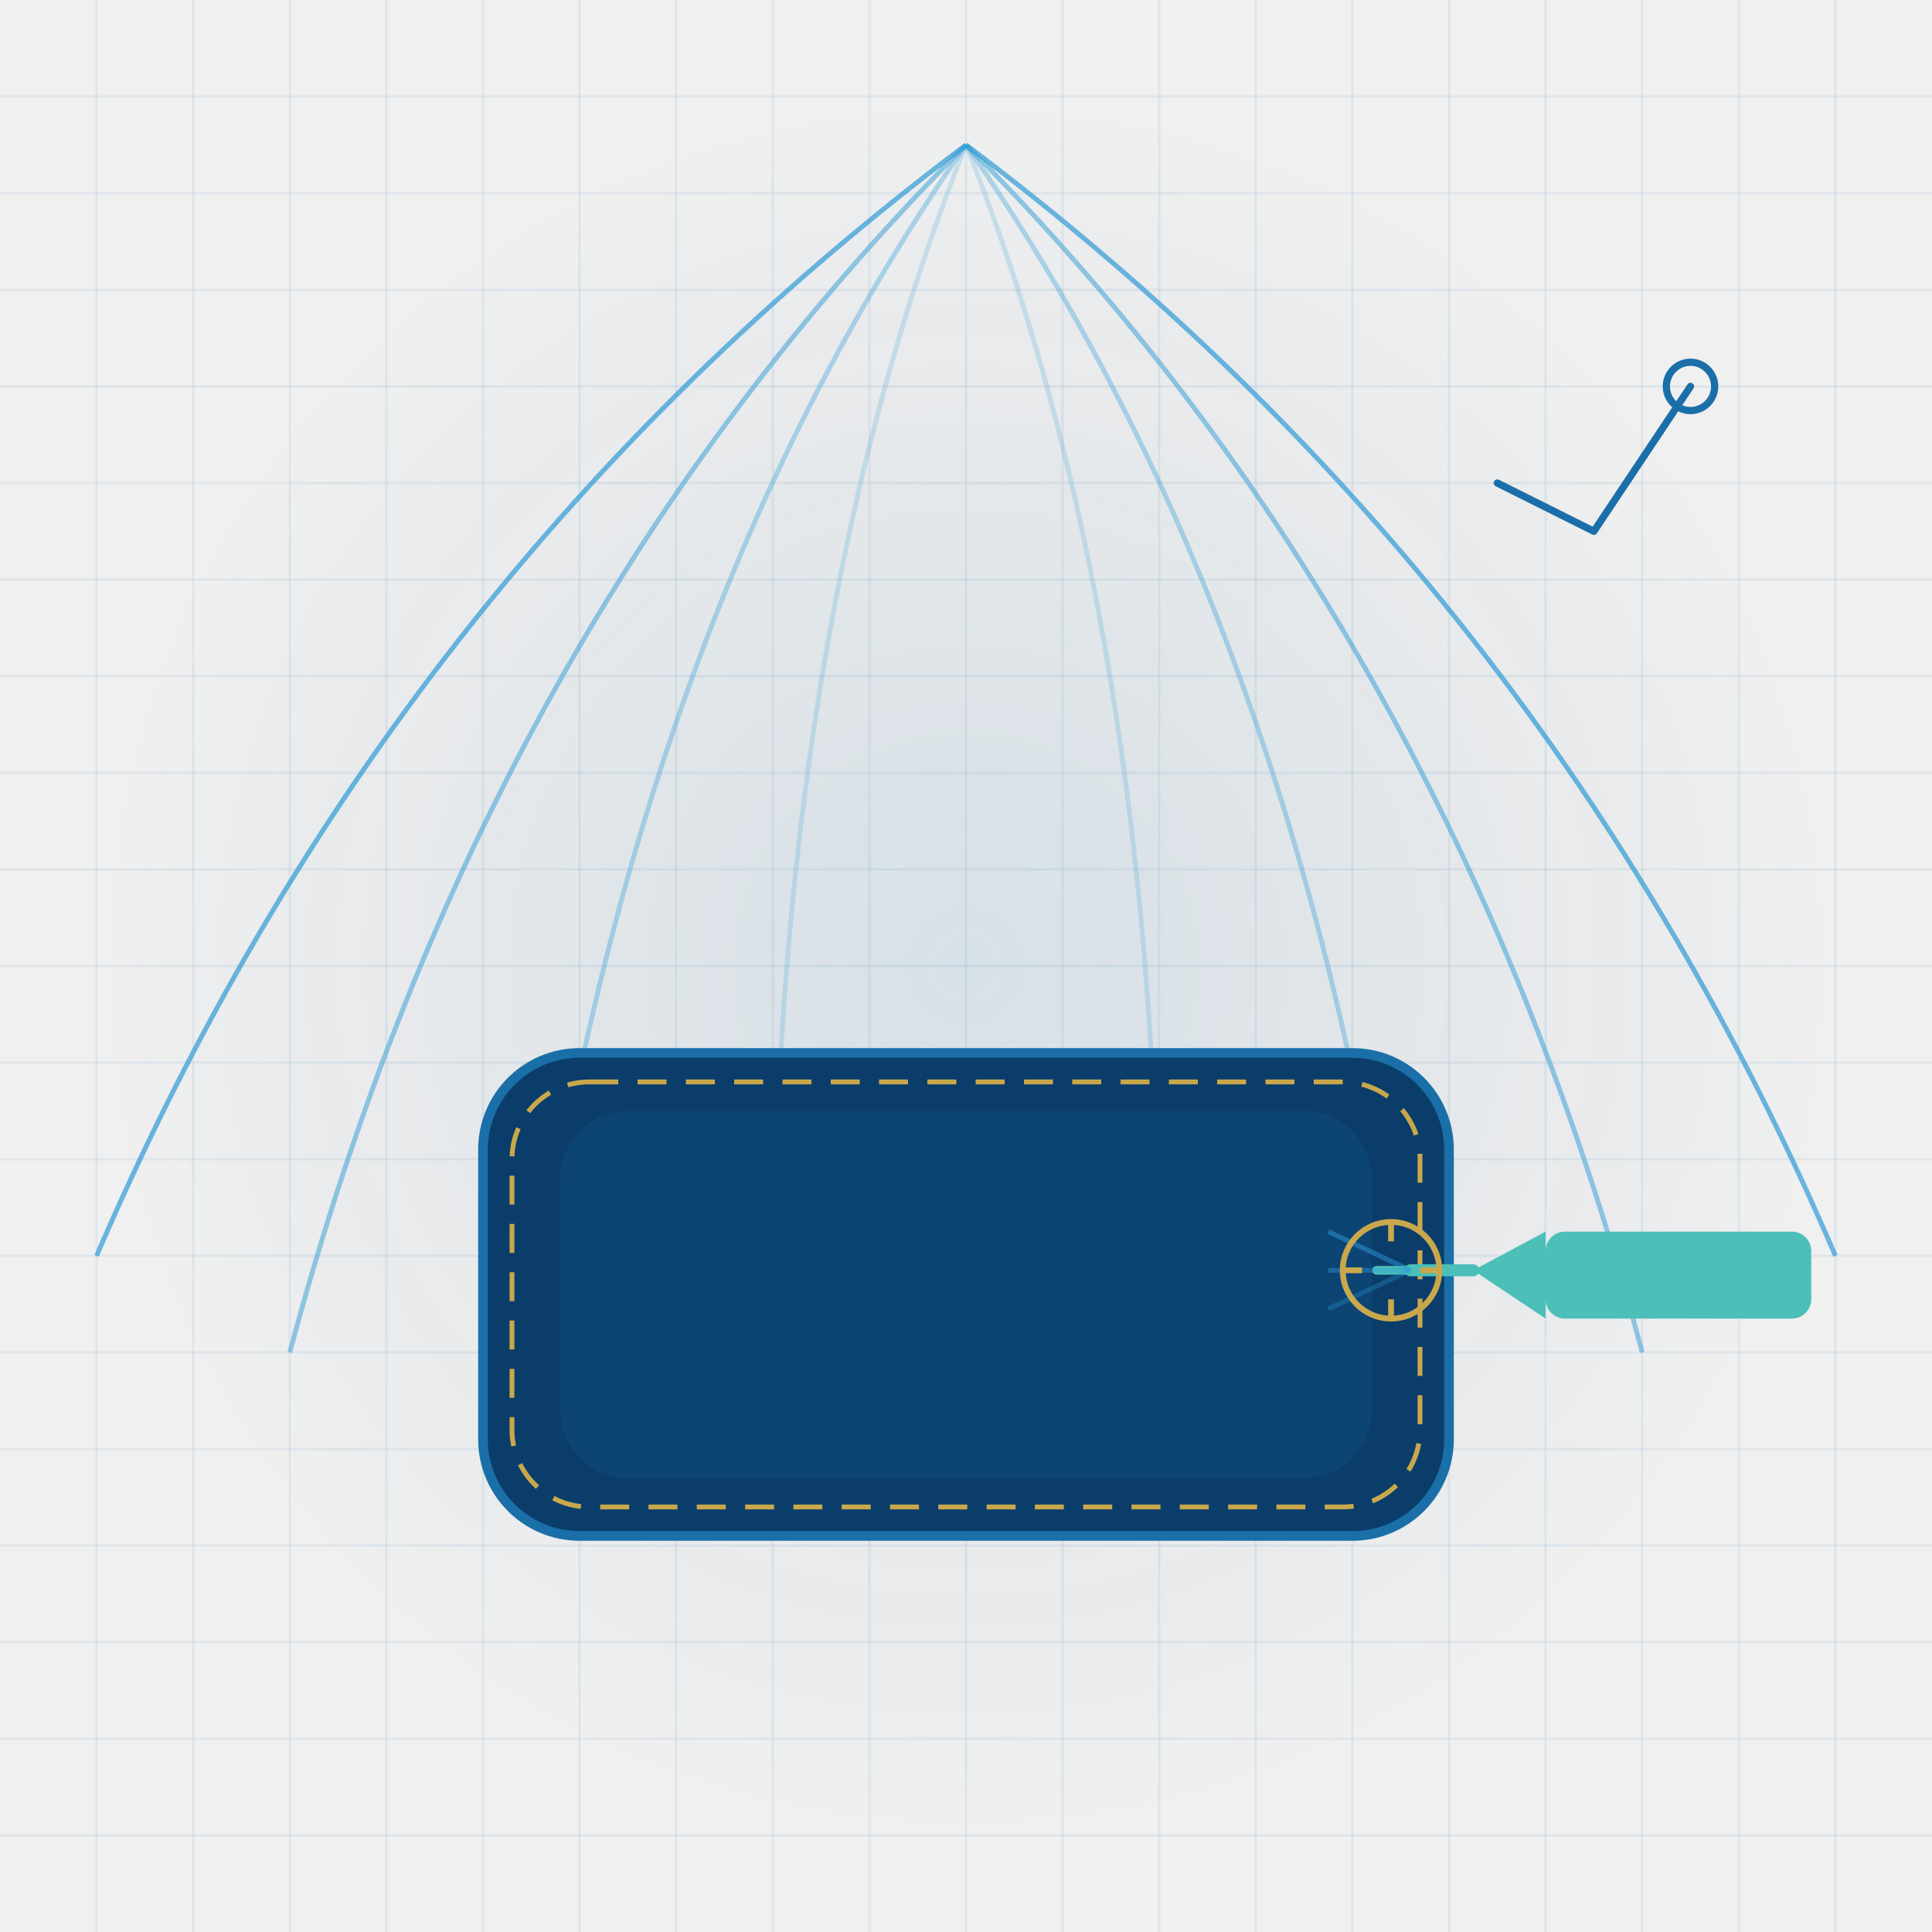
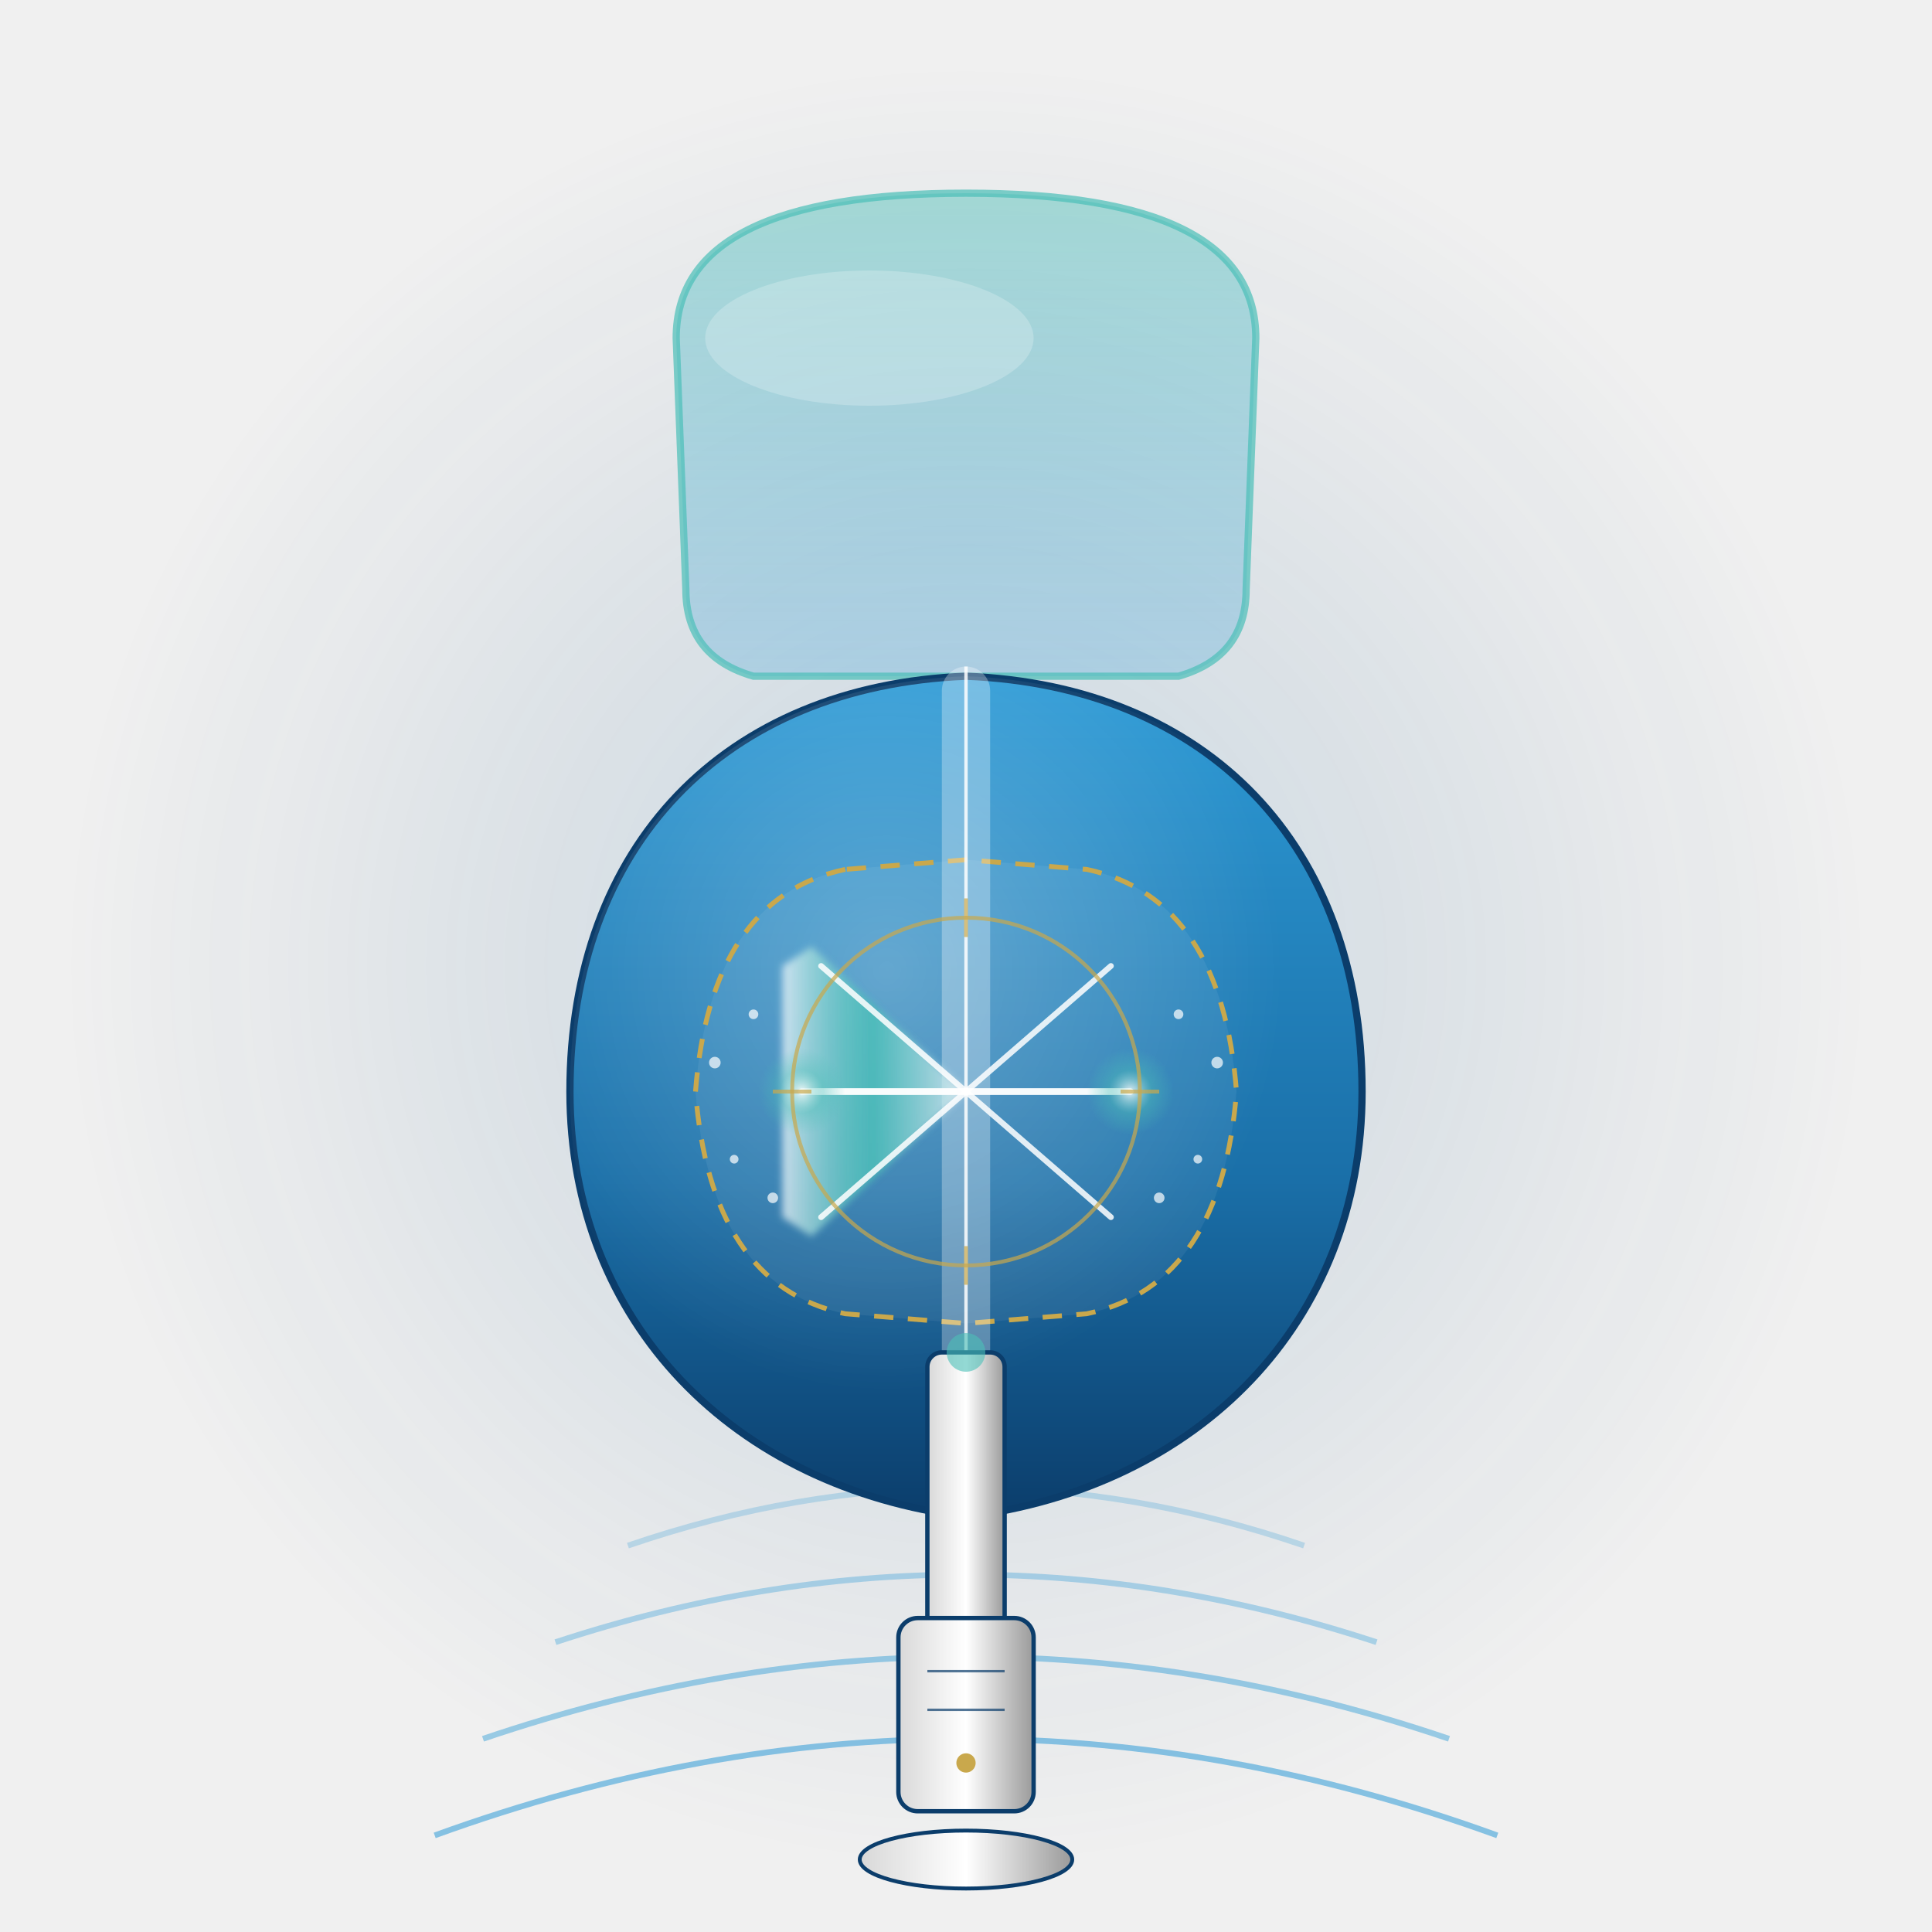
<svg xmlns="http://www.w3.org/2000/svg" viewBox="0 0 400 400" role="img">
  <defs>
-     <radialGradient id="aq-glow" cx="50%" cy="50%" r="50%">
-       <stop offset="0%" stop-color="#1A6FA8" stop-opacity="0.12" />
+     <radialGradient id="aq-bg" cx="50%" cy="50%" r="50%">
+       <stop offset="0%" stop-color="#1A6FA8" stop-opacity="0.18" />
      <stop offset="100%" stop-color="#0B3D6B" stop-opacity="0" />
    </radialGradient>
+     <linearGradient id="aq-bladder" x1="0" y1="0" x2="0" y2="1">
+       <stop offset="0%" stop-color="#4BBFB8" stop-opacity="0.45" />
+       <stop offset="100%" stop-color="#2E9BD6" stop-opacity="0.25" />
+     </linearGradient>
+     <linearGradient id="aq-prostate" x1="0" y1="0" x2="0" y2="1">
+       <stop offset="0%" stop-color="#2E9BD6" />
+       <stop offset="60%" stop-color="#1A6FA8" />
+       <stop offset="100%" stop-color="#0B3D6B" />
+     </linearGradient>
+     <radialGradient id="aq-prostate-hl" cx="40%" cy="35%" r="50%">
+       <stop offset="0%" stop-color="#FFFFFF" stop-opacity="0.25" />
+       <stop offset="100%" stop-color="#FFFFFF" stop-opacity="0" />
+     </radialGradient>
+     <linearGradient id="aq-device" x1="0" y1="0" x2="1" y2="0">
+       <stop offset="0%" stop-color="#D8D8D8" />
+       <stop offset="50%" stop-color="#FFFFFF" />
+       <stop offset="100%" stop-color="#9A9A9A" />
+     </linearGradient>
+     <linearGradient id="aq-jet" x1="1" y1="0" x2="0" y2="0">
+       <stop offset="0%" stop-color="#4BBFB8" stop-opacity="0" />
+       <stop offset="50%" stop-color="#4BBFB8" stop-opacity="0.85" />
+       <stop offset="100%" stop-color="#FFFFFF" stop-opacity="1" />
+     </linearGradient>
+     <radialGradient id="aq-impact" cx="50%" cy="50%" r="50%">
+       <stop offset="0%" stop-color="#FFFFFF" stop-opacity="0.85" />
+       <stop offset="50%" stop-color="#4BBFB8" stop-opacity="0.4" />
+       <stop offset="100%" stop-color="#4BBFB8" stop-opacity="0" />
+     </radialGradient>
+     <filter id="aq-soft">
+       <feGaussianBlur stdDeviation="0.8" />
+     </filter>
  </defs>
-   <g stroke="#1A6FA8" stroke-width="0.5" stroke-opacity="0.08">
-     <line x1="0" y1="20" x2="400" y2="20" />
-     <line x1="0" y1="40" x2="400" y2="40" />
-     <line x1="0" y1="60" x2="400" y2="60" />
-     <line x1="0" y1="80" x2="400" y2="80" />
-     <line x1="0" y1="100" x2="400" y2="100" />
-     <line x1="0" y1="120" x2="400" y2="120" />
-     <line x1="0" y1="140" x2="400" y2="140" />
-     <line x1="0" y1="160" x2="400" y2="160" />
-     <line x1="0" y1="180" x2="400" y2="180" />
-     <line x1="0" y1="200" x2="400" y2="200" />
-     <line x1="0" y1="220" x2="400" y2="220" />
-     <line x1="0" y1="240" x2="400" y2="240" />
-     <line x1="0" y1="260" x2="400" y2="260" />
-     <line x1="0" y1="280" x2="400" y2="280" />
-     <line x1="0" y1="300" x2="400" y2="300" />
-     <line x1="0" y1="320" x2="400" y2="320" />
-     <line x1="0" y1="340" x2="400" y2="340" />
-     <line x1="0" y1="360" x2="400" y2="360" />
-     <line x1="0" y1="380" x2="400" y2="380" />
-     <line x1="20" y1="0" x2="20" y2="400" />
-     <line x1="40" y1="0" x2="40" y2="400" />
-     <line x1="60" y1="0" x2="60" y2="400" />
-     <line x1="80" y1="0" x2="80" y2="400" />
-     <line x1="100" y1="0" x2="100" y2="400" />
-     <line x1="120" y1="0" x2="120" y2="400" />
-     <line x1="140" y1="0" x2="140" y2="400" />
-     <line x1="160" y1="0" x2="160" y2="400" />
-     <line x1="180" y1="0" x2="180" y2="400" />
-     <line x1="200" y1="0" x2="200" y2="400" />
-     <line x1="220" y1="0" x2="220" y2="400" />
-     <line x1="240" y1="0" x2="240" y2="400" />
-     <line x1="260" y1="0" x2="260" y2="400" />
-     <line x1="280" y1="0" x2="280" y2="400" />
-     <line x1="300" y1="0" x2="300" y2="400" />
-     <line x1="320" y1="0" x2="320" y2="400" />
-     <line x1="340" y1="0" x2="340" y2="400" />
-     <line x1="360" y1="0" x2="360" y2="400" />
-     <line x1="380" y1="0" x2="380" y2="400" />
+   <circle cx="200" cy="200" r="190" fill="url(#aq-bg)" />
+   <g stroke="#2E9BD6" stroke-width="1.2" fill="none" stroke-opacity="0.55">
+     <path d="M 90 380 Q 200 340, 310 380" />
+     <path d="M 100 360 Q 200 326, 300 360" stroke-opacity="0.45" />
+     <path d="M 115 340 Q 200 312, 285 340" stroke-opacity="0.35" />
+     <path d="M 130 320 Q 200 296, 270 320" stroke-opacity="0.25" />
  </g>
-   <circle cx="200" cy="200" r="178" fill="url(#aq-glow)" />
-   <path d="M200 30 Q320 120, 380 260" fill="none" stroke="#2E9BD6" stroke-width="1" stroke-opacity="0.7" />
-   <path d="M200 30 Q300 130, 340 280" fill="none" stroke="#2E9BD6" stroke-width="1" stroke-opacity="0.5" />
-   <path d="M200 30 Q270 130, 290 280" fill="none" stroke="#2E9BD6" stroke-width="1" stroke-opacity="0.35" />
-   <path d="M200 30 Q240 130, 240 275" fill="none" stroke="#2E9BD6" stroke-width="1" stroke-opacity="0.2" />
-   <path d="M200 30 Q80 120, 20 260" fill="none" stroke="#2E9BD6" stroke-width="1" stroke-opacity="0.7" />
-   <path d="M200 30 Q100 130, 60 280" fill="none" stroke="#2E9BD6" stroke-width="1" stroke-opacity="0.5" />
-   <path d="M200 30 Q130 130, 110 280" fill="none" stroke="#2E9BD6" stroke-width="1" stroke-opacity="0.35" />
-   <path d="M200 30 Q160 130, 160 275" fill="none" stroke="#2E9BD6" stroke-width="1" stroke-opacity="0.2" />
-   <rect x="100" y="218" width="200" height="100" rx="20" fill="#0B3D6B" stroke="#1A6FA8" stroke-width="2" />
-   <rect x="116" y="230" width="168" height="76" rx="14" fill="#1A6FA8" fill-opacity="0.15" />
-   <rect x="106" y="224" width="188" height="88" rx="16" fill="none" stroke="#C9A84C" stroke-width="1" stroke-dasharray="6 4" />
-   <rect x="320" y="255" width="55" height="18" rx="4" fill="#4BBFB8" />
-   <polygon points="320,255 305,263 320,273" fill="#4BBFB8" />
-   <line x1="305" y1="263" x2="292" y2="263" stroke="#4BBFB8" stroke-width="2.5" stroke-linecap="round" />
-   <line x1="292" y1="263" x2="285" y2="263" stroke="#4BBFB8" stroke-width="1.8" stroke-linecap="round" />
-   <line x1="292" y1="263" x2="275" y2="255" stroke="#2E9BD6" stroke-width="1" stroke-opacity="0.5" />
-   <line x1="292" y1="263" x2="275" y2="263" stroke="#2E9BD6" stroke-width="1" stroke-opacity="0.4" />
-   <line x1="292" y1="263" x2="275" y2="271" stroke="#2E9BD6" stroke-width="1" stroke-opacity="0.3" />
-   <path d="M350 80 L330 110 L310 100" fill="none" stroke="#1A6FA8" stroke-width="1.5" stroke-linecap="round" stroke-linejoin="round" />
-   <circle cx="350" cy="80" r="5" fill="none" stroke="#1A6FA8" stroke-width="1.5" />
-   <circle cx="288" cy="263" r="10" fill="none" stroke="#C9A84C" stroke-width="1.2" />
-   <line x1="278" y1="263" x2="282" y2="263" stroke="#C9A84C" stroke-width="1.2" />
-   <line x1="294" y1="263" x2="298" y2="263" stroke="#C9A84C" stroke-width="1.2" />
-   <line x1="288" y1="253" x2="288" y2="257" stroke="#C9A84C" stroke-width="1.2" />
-   <line x1="288" y1="269" x2="288" y2="273" stroke="#C9A84C" stroke-width="1.2" />
+   <ellipse cx="200" cy="385" rx="22" ry="6" fill="url(#aq-device)" stroke="#0B3D6B" stroke-width="0.8" />
+   <path d="M 140 70 Q 140 40, 200 40 Q 260 40, 260 70 L 258 122 Q 258 136, 244 140 L 156 140 Q 142 136, 142 122 Z" fill="url(#aq-bladder)" stroke="#4BBFB8" stroke-width="1.5" stroke-opacity="0.7" />
+   <ellipse cx="180" cy="70" rx="34" ry="14" fill="#FFFFFF" fill-opacity="0.22" />
+   <path d="M 200 140            C 150 142, 118 175, 118 226            C 118 274, 152 308, 200 314            C 248 308, 282 274, 282 226            C 282 175, 250 142, 200 140 Z" fill="url(#aq-prostate)" stroke="#0B3D6B" stroke-width="1.5" />
+   <path d="M 200 140            C 150 142, 118 175, 118 226            C 118 274, 152 308, 200 314            C 248 308, 282 274, 282 226            C 282 175, 250 142, 200 140 Z" fill="url(#aq-prostate-hl)" />
+   <path d="M 175 180            C 156 184, 146 200, 144 226            C 146 252, 156 268, 175 272            C 200 274, 200 274, 200 274            C 200 274, 200 274, 225 272            C 244 268, 254 252, 256 226            C 254 200, 244 184, 225 180            C 200 178, 200 178, 200 178 Z" fill="#FFFFFF" fill-opacity="0.06" stroke="#C9A84C" stroke-width="1" stroke-dasharray="4 3" />
+   <rect x="195" y="138" width="10" height="186" rx="5" fill="#FFFFFF" fill-opacity="0.3" />
+   <line x1="200" y1="138" x2="200" y2="324" stroke="#FFFFFF" stroke-width="0.7" stroke-opacity="0.85" />
+   <rect x="192" y="280" width="16" height="60" rx="3" fill="url(#aq-device)" stroke="#0B3D6B" stroke-width="0.9" />
+   <rect x="186" y="335" width="28" height="40" rx="4" fill="url(#aq-device)" stroke="#0B3D6B" stroke-width="0.9" />
+   <line x1="192" y1="346" x2="208" y2="346" stroke="#0B3D6B" stroke-width="0.5" stroke-opacity="0.7" />
+   <line x1="192" y1="354" x2="208" y2="354" stroke="#0B3D6B" stroke-width="0.5" stroke-opacity="0.7" />
+   <circle cx="200" cy="365" r="2" fill="#C9A84C" />
+   <circle cx="200" cy="280" r="4" fill="#4BBFB8" fill-opacity="0.6" />
+   <g filter="url(#aq-soft)">
+     <path d="M 200 226 L 168 196 L 162 200 L 162 252 L 168 256 Z" fill="url(#aq-jet)" fill-opacity="0.7" transform="translate(0 0)" />
+     <path d="M 200 226 L 232 196 L 238 200 L 238 252 L 232 256 Z" fill="url(#aq-jet)" fill-opacity="0.7" transform="scale(-1 1) translate(-400 0)" />
+   </g>
+   <line x1="200" y1="226" x2="170" y2="200" stroke="#FFFFFF" stroke-width="1.2" stroke-opacity="0.85" stroke-linecap="round" />
+   <line x1="200" y1="226" x2="166" y2="226" stroke="#FFFFFF" stroke-width="1.4" stroke-opacity="0.95" stroke-linecap="round" />
+   <line x1="200" y1="226" x2="170" y2="252" stroke="#FFFFFF" stroke-width="1.2" stroke-opacity="0.85" stroke-linecap="round" />
+   <line x1="200" y1="226" x2="230" y2="200" stroke="#FFFFFF" stroke-width="1.2" stroke-opacity="0.85" stroke-linecap="round" />
+   <line x1="200" y1="226" x2="234" y2="226" stroke="#FFFFFF" stroke-width="1.4" stroke-opacity="0.95" stroke-linecap="round" />
+   <line x1="200" y1="226" x2="230" y2="252" stroke="#FFFFFF" stroke-width="1.2" stroke-opacity="0.85" stroke-linecap="round" />
+   <circle cx="166" cy="226" r="9" fill="url(#aq-impact)" />
+   <circle cx="234" cy="226" r="9" fill="url(#aq-impact)" />
+   <g fill="#FFFFFF" fill-opacity="0.7">
+     <circle cx="156" cy="210" r="1" />
+     <circle cx="148" cy="220" r="1.2" />
+     <circle cx="152" cy="240" r="0.9" />
+     <circle cx="160" cy="248" r="1.1" />
+     <circle cx="244" cy="210" r="1" />
+     <circle cx="252" cy="220" r="1.2" />
+     <circle cx="248" cy="240" r="0.9" />
+     <circle cx="240" cy="248" r="1.1" />
+   </g>
+   <g stroke="#C9A84C" stroke-width="0.8" stroke-opacity="0.7">
+     <circle cx="200" cy="226" r="36" fill="none" />
+     <line x1="200" y1="186" x2="200" y2="194" />
+     <line x1="200" y1="258" x2="200" y2="266" />
+     <line x1="160" y1="226" x2="168" y2="226" />
+     <line x1="232" y1="226" x2="240" y2="226" />
+   </g>
</svg>
